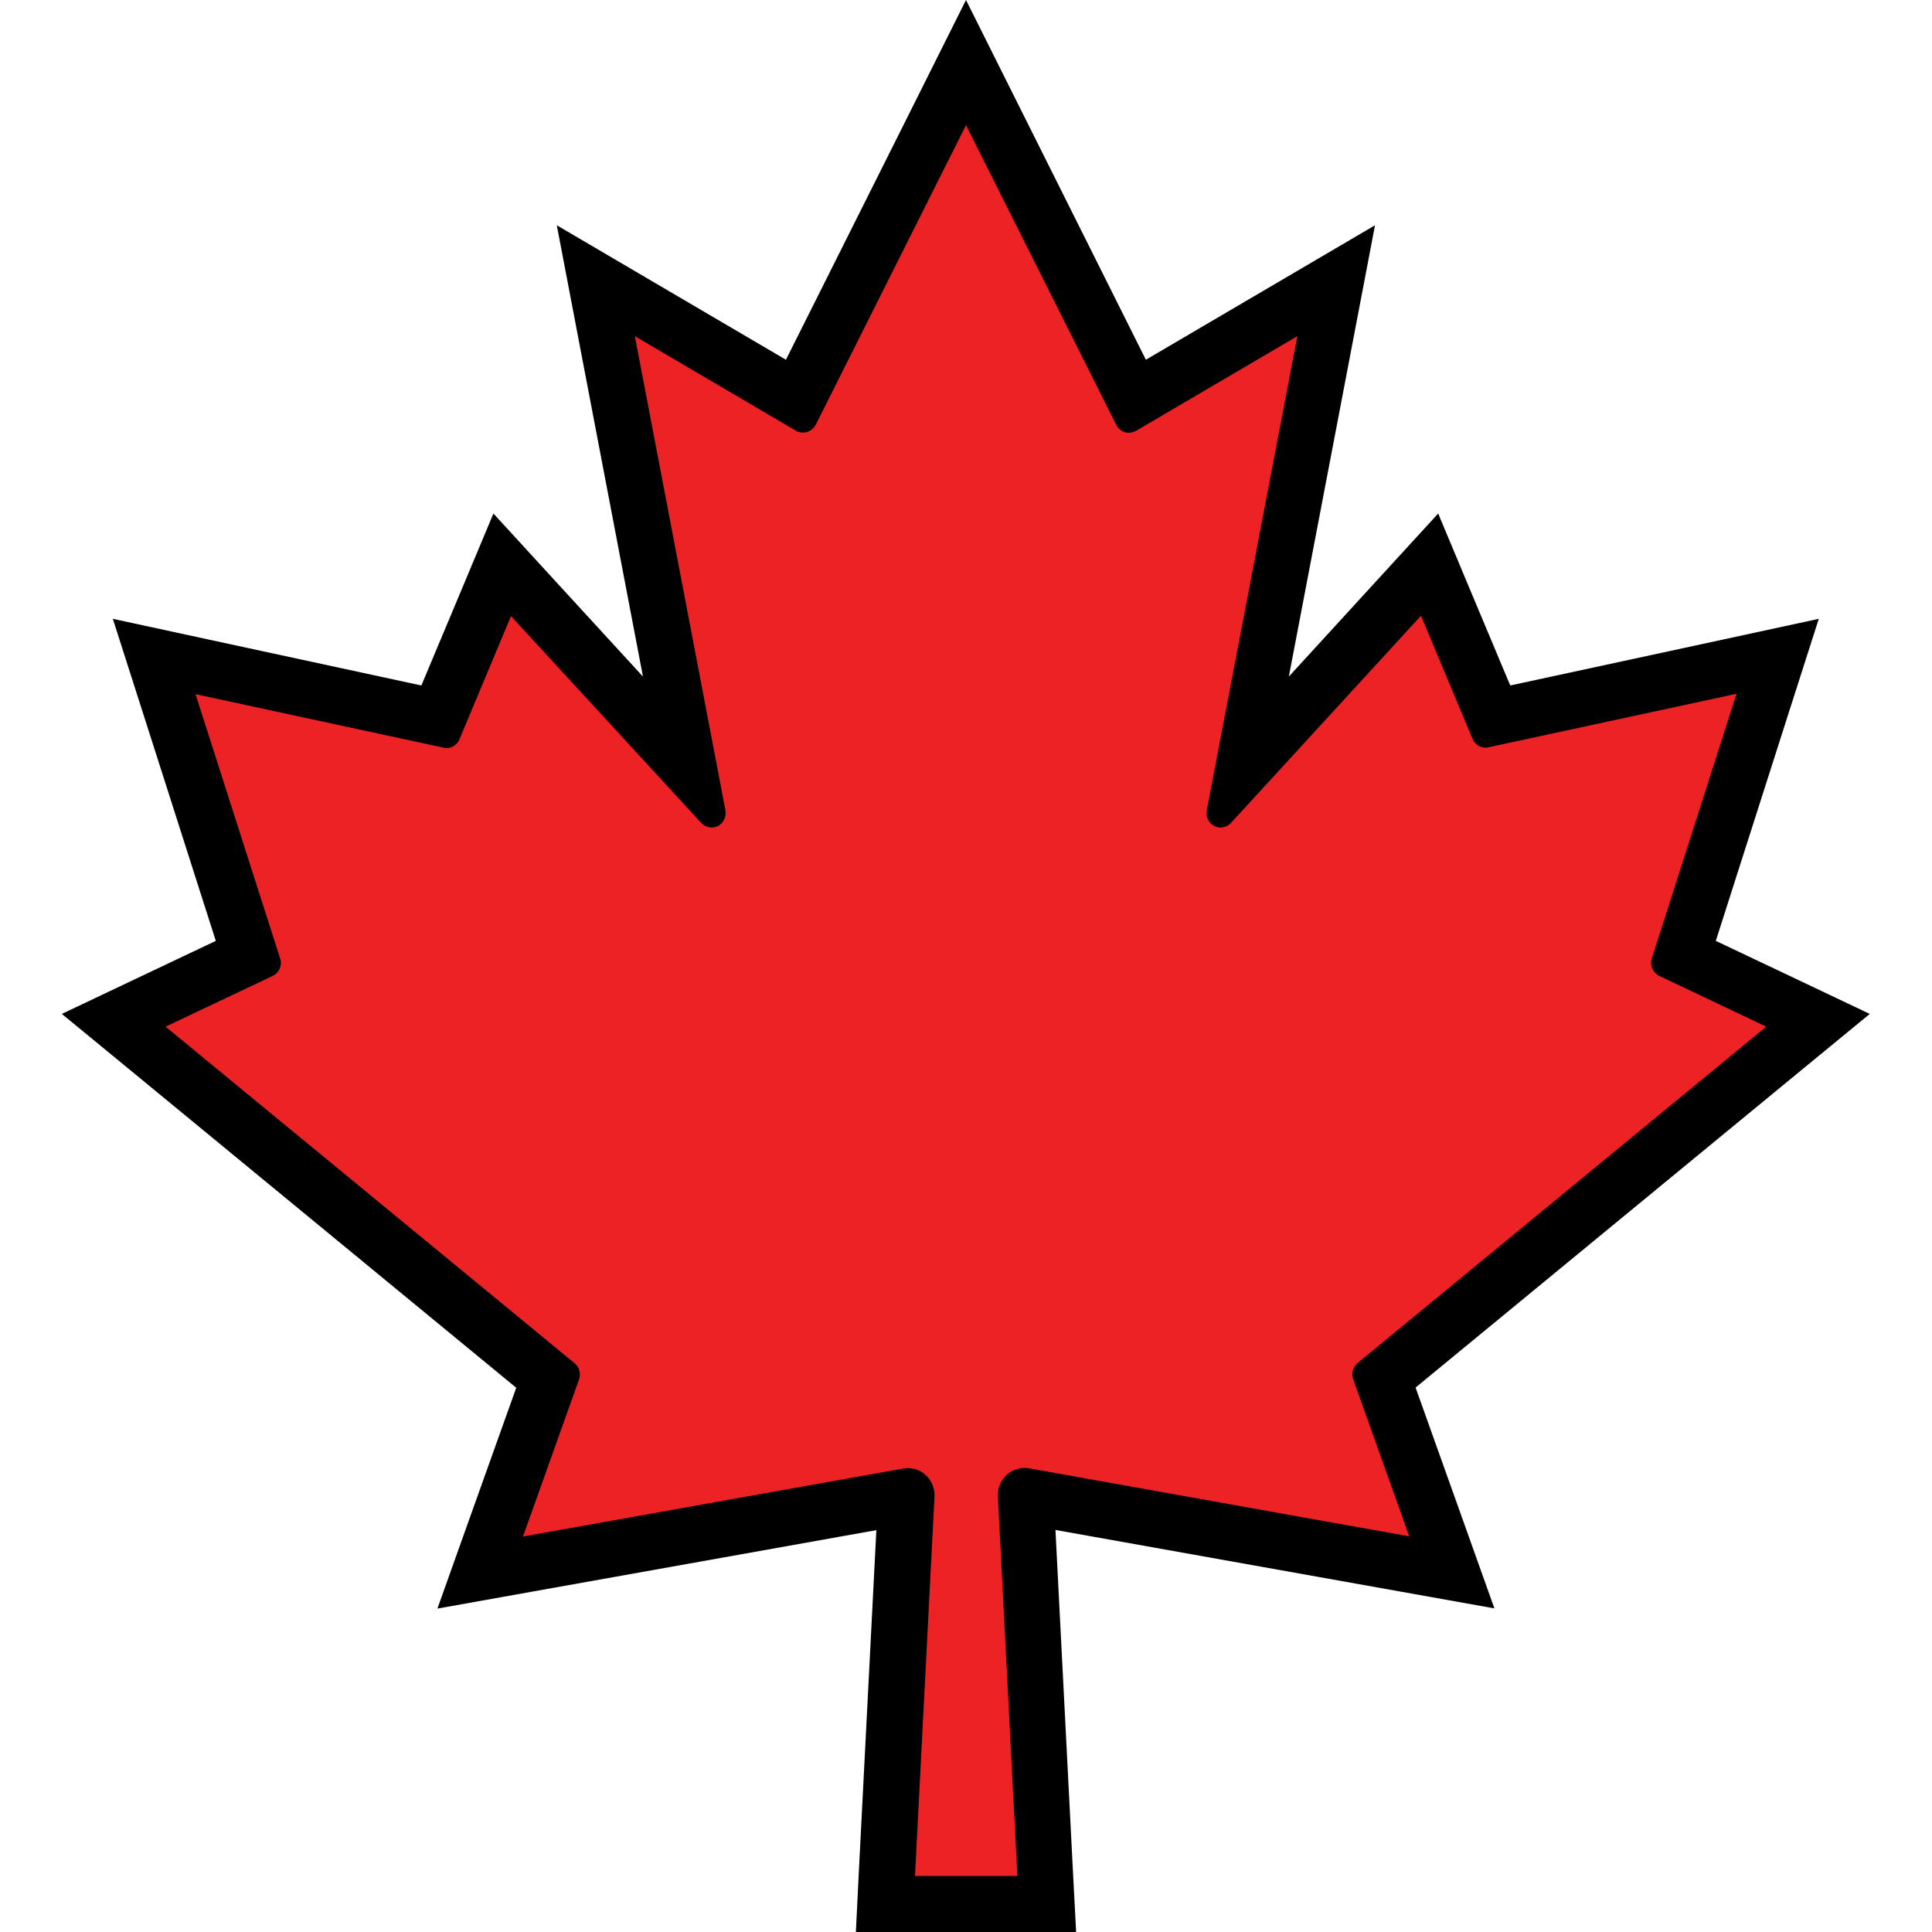
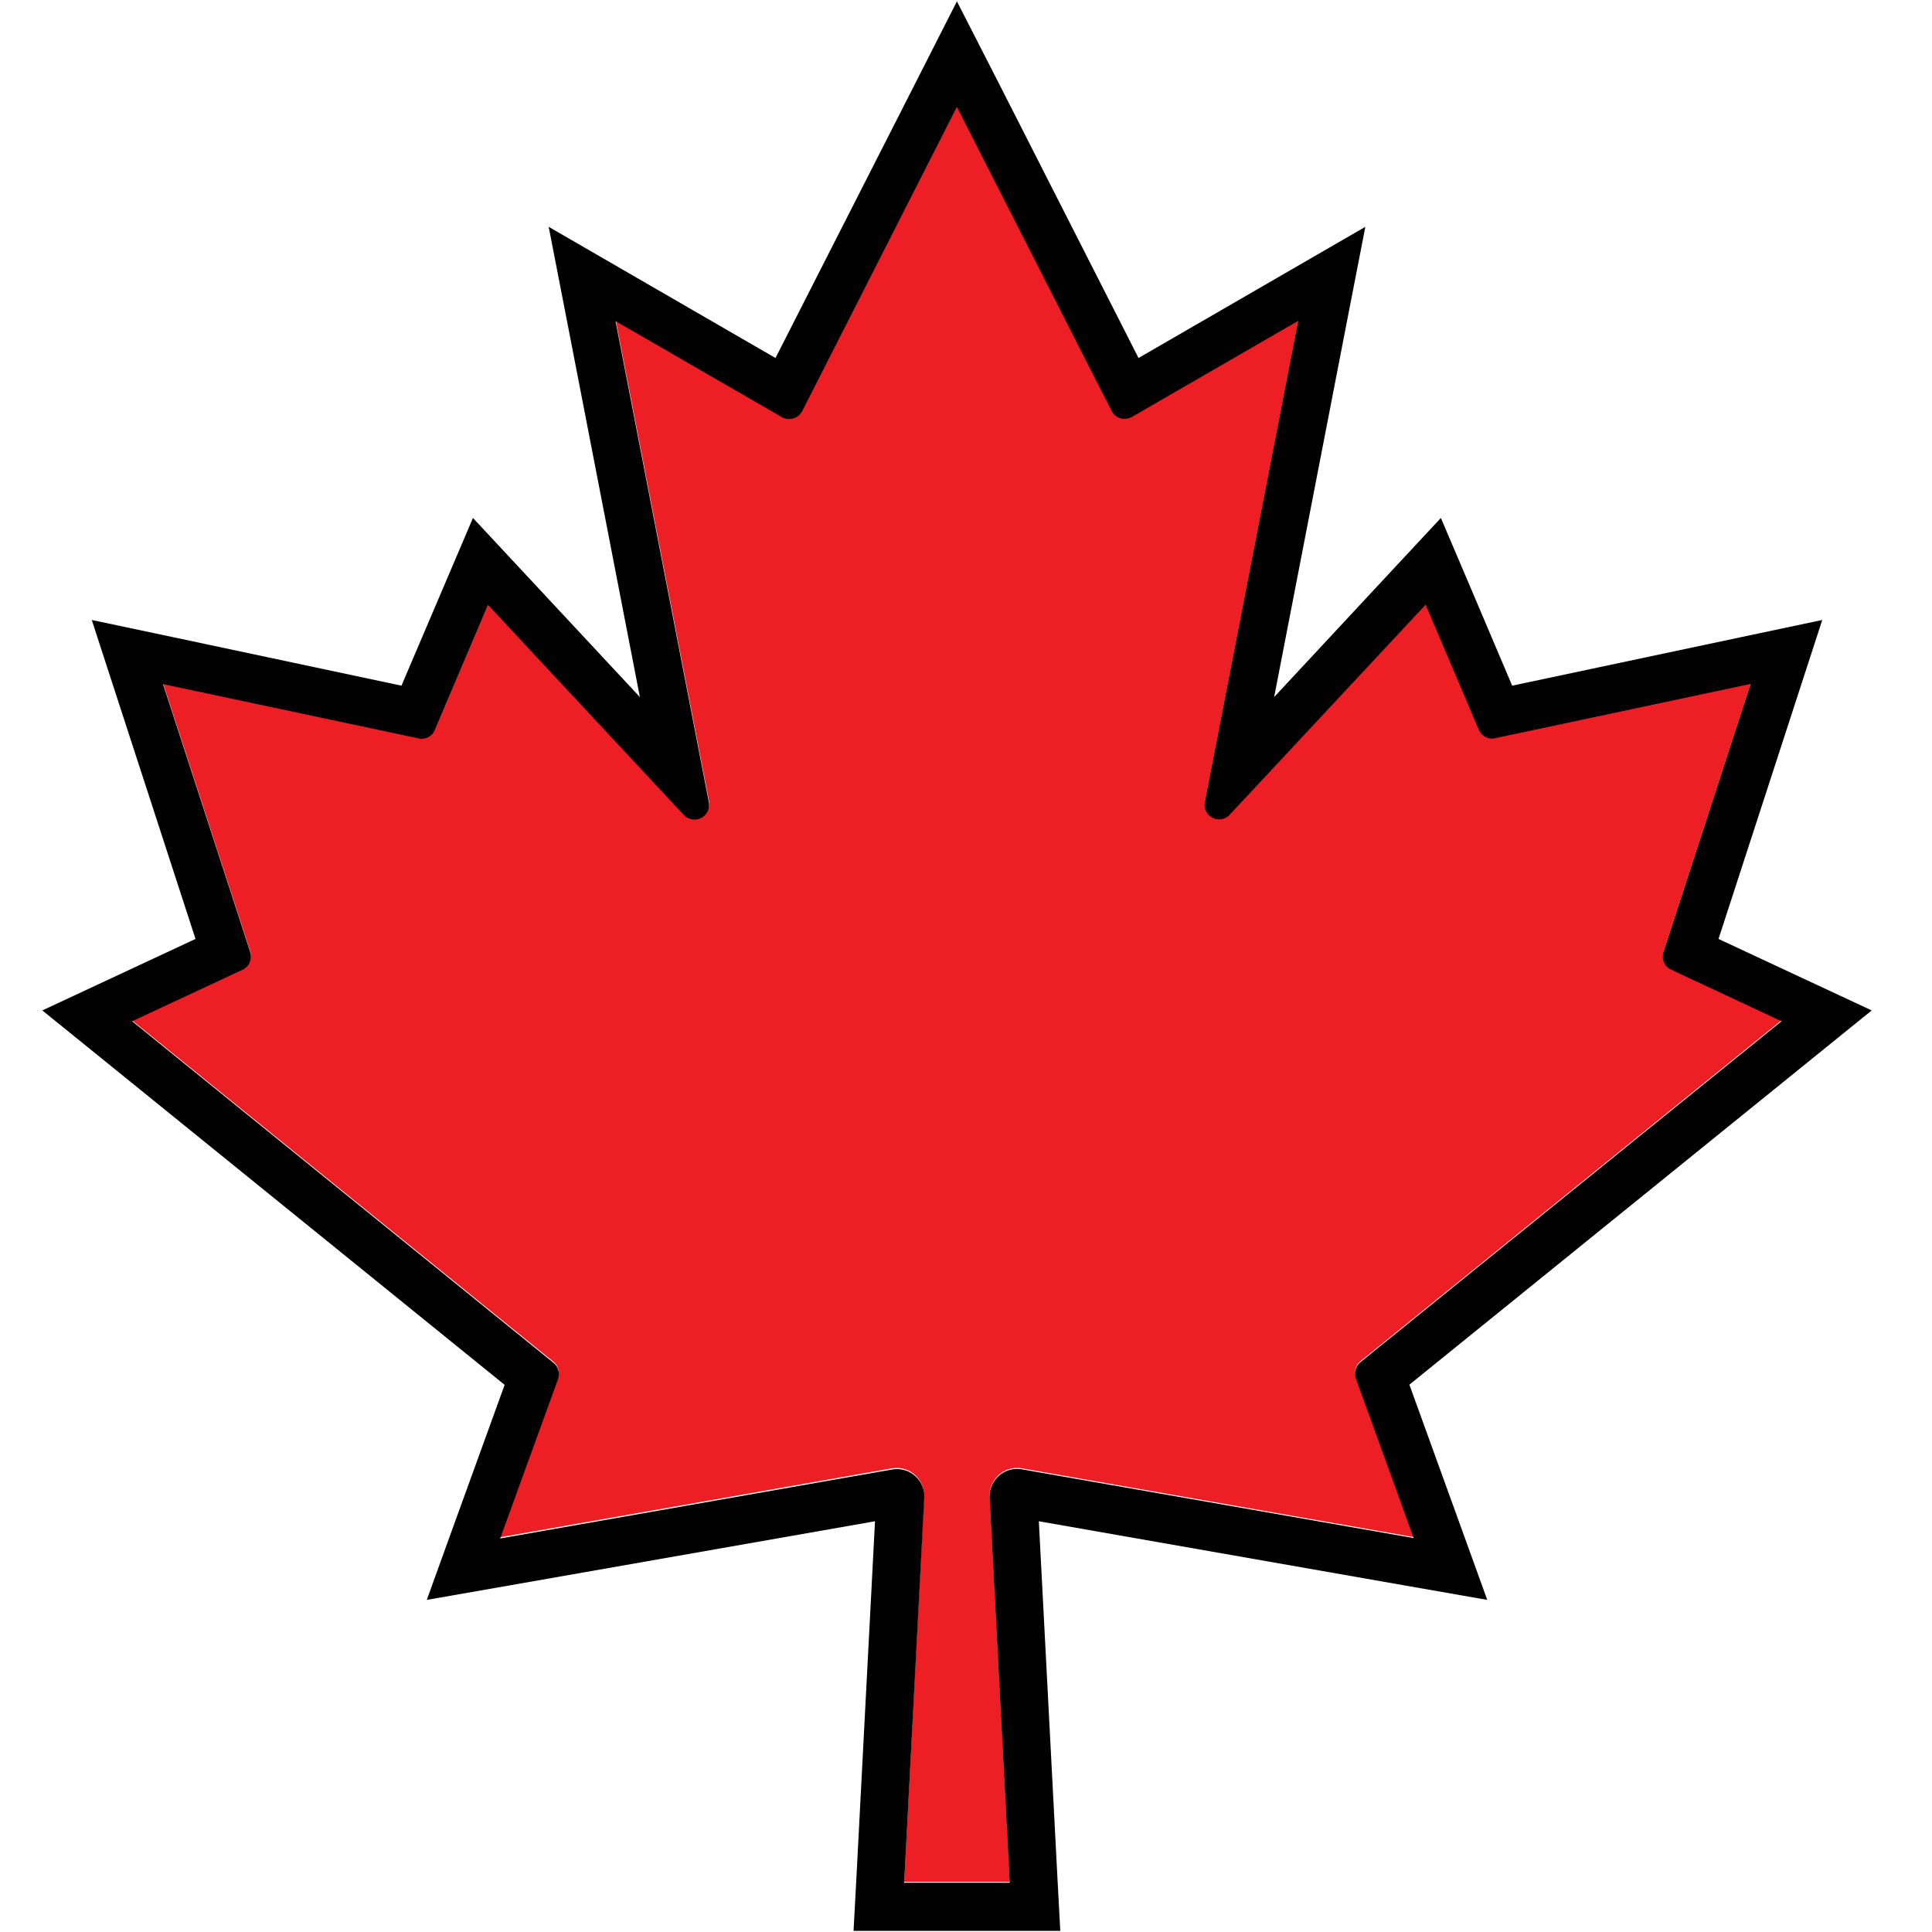
- <svg xmlns="http://www.w3.org/2000/svg" version="1.1" id="Layer_1" x="0px" y="0px" viewBox="0 0 100 100" enable-background="new 0 0 100 100" xml:space="preserve">
+ <svg xmlns="http://www.w3.org/2000/svg" version="1.1" id="Layer_1" x="0px" y="0px" viewBox="0 0 100 100" style="enable-background:new 0 0 100 100;" xml:space="preserve">
  <g>
-     <g>
-       <polygon fill="#ED2224" points="45.82,98.55 46.91,77.45 24.85,81.38 28.42,71.35 5.89,52.81 12.93,49.46 7.98,33.98 22.68,37.15     26,29.22 35.65,39.76 30.84,14.52 41.28,20.65 50,3.24 58.73,20.65 69.16,14.52 64.34,39.76 74,29.23 77.32,37.15 92.02,33.98     87.06,49.47 94.11,52.81 71.58,71.35 75.16,81.38 53.09,77.44 54.18,98.55   " />
-       <path d="M50,6.48l7.77,15.5c0.13,0.26,0.38,0.42,0.66,0.42c0.11,0,0.22-0.03,0.33-0.08c0.02-0.01,0.03-0.02,0.04-0.02l8.35-4.9    l-4.69,24.55c-0.08,0.4,0.19,0.79,0.58,0.87c0.05,0.01,0.09,0.01,0.14,0.01c0.2,0,0.39-0.08,0.53-0.23l9.84-10.73l2.67,6.38    c0.12,0.27,0.38,0.45,0.67,0.45c0.05,0,0.1-0.01,0.15-0.02l12.84-2.77L85.5,49.6c-0.12,0.36,0.05,0.75,0.38,0.91l5.54,2.63    L70.27,70.55c-0.24,0.2-0.34,0.54-0.23,0.84l2.9,8.13L53.26,76c-0.08-0.01-0.16-0.02-0.23-0.02c-0.67,0-1.25,0.49-1.36,1.17    c-0.02,0.1-0.02,0.2-0.02,0.3l1.01,19.65h-5.3l1.01-19.65c0.03-0.77-0.56-1.43-1.32-1.46c-0.02,0-0.04,0-0.06,0    c-0.08,0-0.16,0.01-0.23,0.02l-19.69,3.52l2.9-8.13c0.11-0.3,0.02-0.64-0.23-0.84L8.57,53.14l5.55-2.63    c0.33-0.16,0.5-0.55,0.38-0.9l-4.38-13.68l12.84,2.77c0.05,0.01,0.1,0.02,0.15,0.02c0.29,0,0.56-0.18,0.67-0.45l2.67-6.38    L36.3,42.6c0.14,0.14,0.32,0.23,0.53,0.23c0.19,0,0.37-0.07,0.5-0.2c0.18-0.18,0.26-0.43,0.22-0.68l-4.69-24.55l8.33,4.89    c0.12,0.07,0.24,0.1,0.37,0.1c0.26,0,0.5-0.14,0.64-0.37c0.01-0.01,0.01-0.02,0.02-0.03L50,6.48 M47.35,97.1L47.35,97.1    L47.35,97.1L47.35,97.1 M50,0l-2.59,5.18l-6.73,13.44l-6.34-3.72l-5.52-3.24l1.2,6.29l3.26,17.07l-4.68-5.1l-3.06-3.34l-1.75,4.18    l-1.98,4.72l-11.07-2.39l-4.9-1.06l1.53,4.78l3.8,11.89l-3.84,1.82L3.2,52.48l3.53,2.9l19.99,16.45l-2.4,6.72l-1.68,4.71    l4.92-0.88l17.8-3.18l-0.91,17.75L44.3,100h3.05h5.3h3.05l-0.16-3.05l-0.91-17.76l17.8,3.18l4.92,0.88l-1.68-4.71l-2.4-6.72    l19.98-16.44l3.53-2.9l-4.13-1.96l-3.84-1.82l3.8-11.89l1.53-4.78l-4.9,1.06l-11.07,2.39l-1.98-4.72l-1.75-4.18l-3.06,3.34    l-4.67,5.1l3.26-17.07l1.2-6.29l-5.52,3.24l-6.34,3.72L52.59,5.18L50,0L50,0z" />
-     </g>
+     <path style="fill:#ED1F24;" d="M86.11,49.23l4.51-13.87l-13.23,2.81c-0.05,0.01-0.1,0.02-0.15,0.02c-0.3,0-0.58-0.18-0.69-0.46   l-2.75-6.47L63.66,42.13c-0.14,0.15-0.34,0.24-0.55,0.24c-0.05,0-0.1,0-0.14-0.01c-0.41-0.08-0.68-0.48-0.6-0.89l4.83-24.9   l-8.6,4.97c-0.01,0-0.02,0.01-0.04,0.02c-0.11,0.05-0.22,0.08-0.34,0.08c-0.29,0-0.55-0.16-0.68-0.42l-8-15.72l-8.01,15.74   c0,0.01-0.01,0.02-0.02,0.03c-0.14,0.23-0.39,0.37-0.66,0.37c-0.13,0-0.26-0.04-0.39-0.11l-8.59-4.96l4.83,24.9   c0.05,0.25-0.03,0.51-0.22,0.69c-0.14,0.13-0.33,0.21-0.52,0.21c-0.21,0-0.4-0.08-0.55-0.23L25.28,31.25l-2.75,6.47   c-0.12,0.28-0.39,0.46-0.69,0.46c-0.05,0-0.1-0.01-0.15-0.02L8.44,35.36l4.51,13.87c0.12,0.36-0.05,0.76-0.39,0.92l-5.72,2.67   l21.8,17.66c0.25,0.2,0.35,0.55,0.23,0.85l-2.99,8.24l20.29-3.57c0.08-0.01,0.16-0.02,0.24-0.02c0.02,0,0.04,0,0.06,0   c0.79,0.04,1.39,0.7,1.36,1.48L46.8,97.4h5.46l-1.04-19.93c-0.01-0.1,0-0.2,0.02-0.31c0.12-0.68,0.71-1.18,1.4-1.18   c0.08,0,0.16,0.01,0.24,0.02l20.29,3.56l-2.99-8.25c-0.11-0.3-0.02-0.65,0.23-0.85l21.8-17.65l-5.71-2.67   C86.16,49.99,85.99,49.6,86.11,49.23z" />
+   </g>
+   <g>
+     <path style="fill:#010101;" d="M49.53,5.54l8,15.72c0.13,0.26,0.39,0.42,0.68,0.42c0.12,0,0.23-0.03,0.34-0.08   c0.02-0.01,0.03-0.02,0.04-0.02l8.6-4.97l-4.83,24.9c-0.08,0.41,0.19,0.81,0.6,0.89c0.05,0.01,0.1,0.01,0.14,0.01   c0.21,0,0.41-0.09,0.55-0.24L73.79,31.3l2.75,6.47c0.12,0.28,0.39,0.46,0.69,0.46c0.05,0,0.1-0.01,0.15-0.02l13.23-2.81   l-4.51,13.87c-0.12,0.36,0.05,0.76,0.4,0.92l5.71,2.67l-21.8,17.65c-0.25,0.2-0.34,0.55-0.23,0.85l2.99,8.25l-20.29-3.56   c-0.08-0.01-0.16-0.02-0.24-0.02c-0.69,0-1.28,0.5-1.4,1.18c-0.02,0.1-0.02,0.2-0.02,0.31l1.04,19.93H46.8l1.04-19.93   c0.04-0.78-0.57-1.45-1.36-1.48c-0.02,0-0.04,0-0.06,0c-0.08,0-0.16,0.01-0.24,0.02l-20.29,3.57l2.99-8.24   c0.11-0.31,0.02-0.65-0.23-0.85L6.84,52.86l5.72-2.67c0.34-0.16,0.51-0.56,0.39-0.92L8.44,35.41l13.23,2.81   c0.05,0.01,0.1,0.02,0.15,0.02c0.3,0,0.58-0.18,0.69-0.46l2.75-6.47l10.14,10.88c0.14,0.15,0.34,0.23,0.55,0.23   c0.19,0,0.38-0.07,0.52-0.21c0.19-0.18,0.27-0.44,0.22-0.69l-4.83-24.9l8.59,4.96c0.12,0.07,0.25,0.11,0.39,0.11   c0.27,0,0.52-0.14,0.66-0.37c0.01-0.01,0.01-0.02,0.02-0.03L49.53,5.54 M49.53,0.07l-2.21,4.35l-7.18,14.11l-7.02-4.06l-4.72-2.73   l1.04,5.35l3.68,18.99l-6.03-6.47l-2.61-2.8l-1.5,3.52l-2.2,5.16L8.96,32.98l-4.21-0.89l1.33,4.09l4.04,12.42l-4.33,2.02l-3.6,1.68   l3.09,2.5l20.84,16.88l-2.57,7.09l-1.46,4.04l4.23-0.74l18.97-3.33l-0.97,18.59l-0.14,2.61h2.62h5.46h2.62l-0.14-2.61l-0.97-18.59   l18.98,3.33l4.23,0.74l-1.46-4.04l-2.57-7.1L93.79,54.8l3.09-2.5l-3.6-1.68l-4.33-2.02l4.04-12.42l1.33-4.09l-4.21,0.89   l-11.84,2.51l-2.19-5.16l-1.5-3.52l-2.61,2.8l-6.02,6.47l3.68-18.99l1.04-5.35l-4.72,2.73l-7.02,4.06L51.75,4.41L49.53,0.07   L49.53,0.07z" />
  </g>
</svg>
